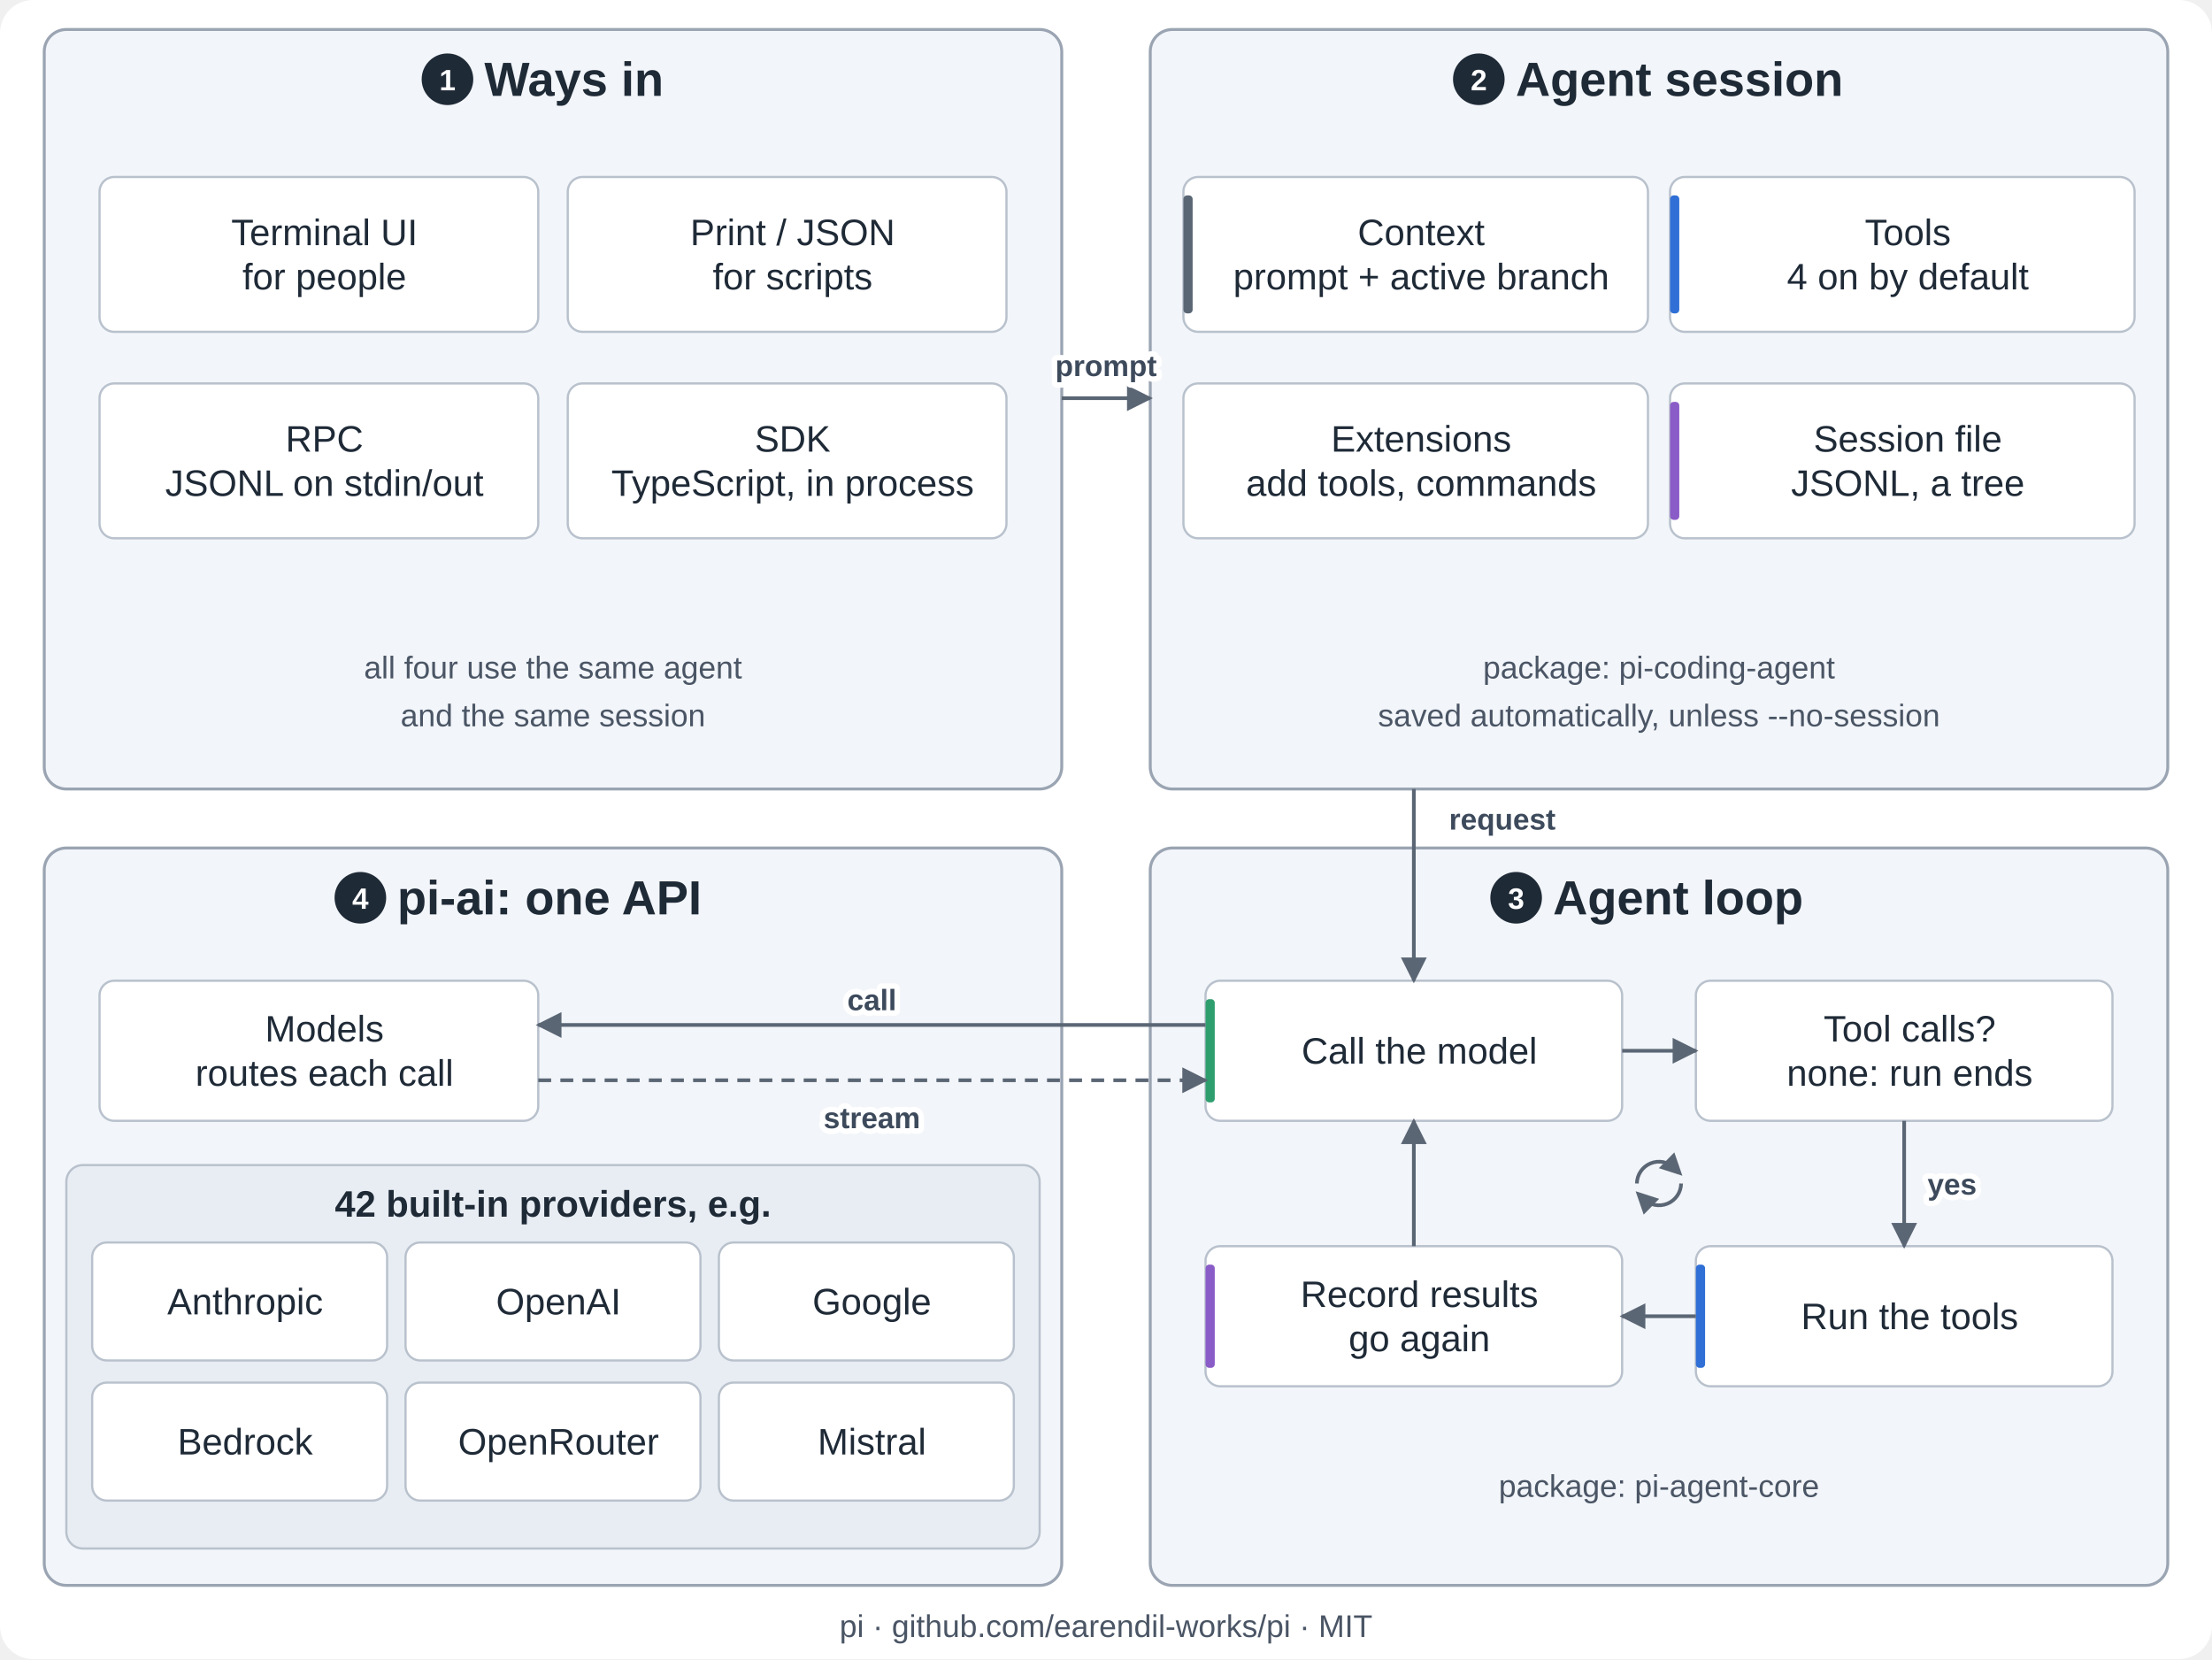
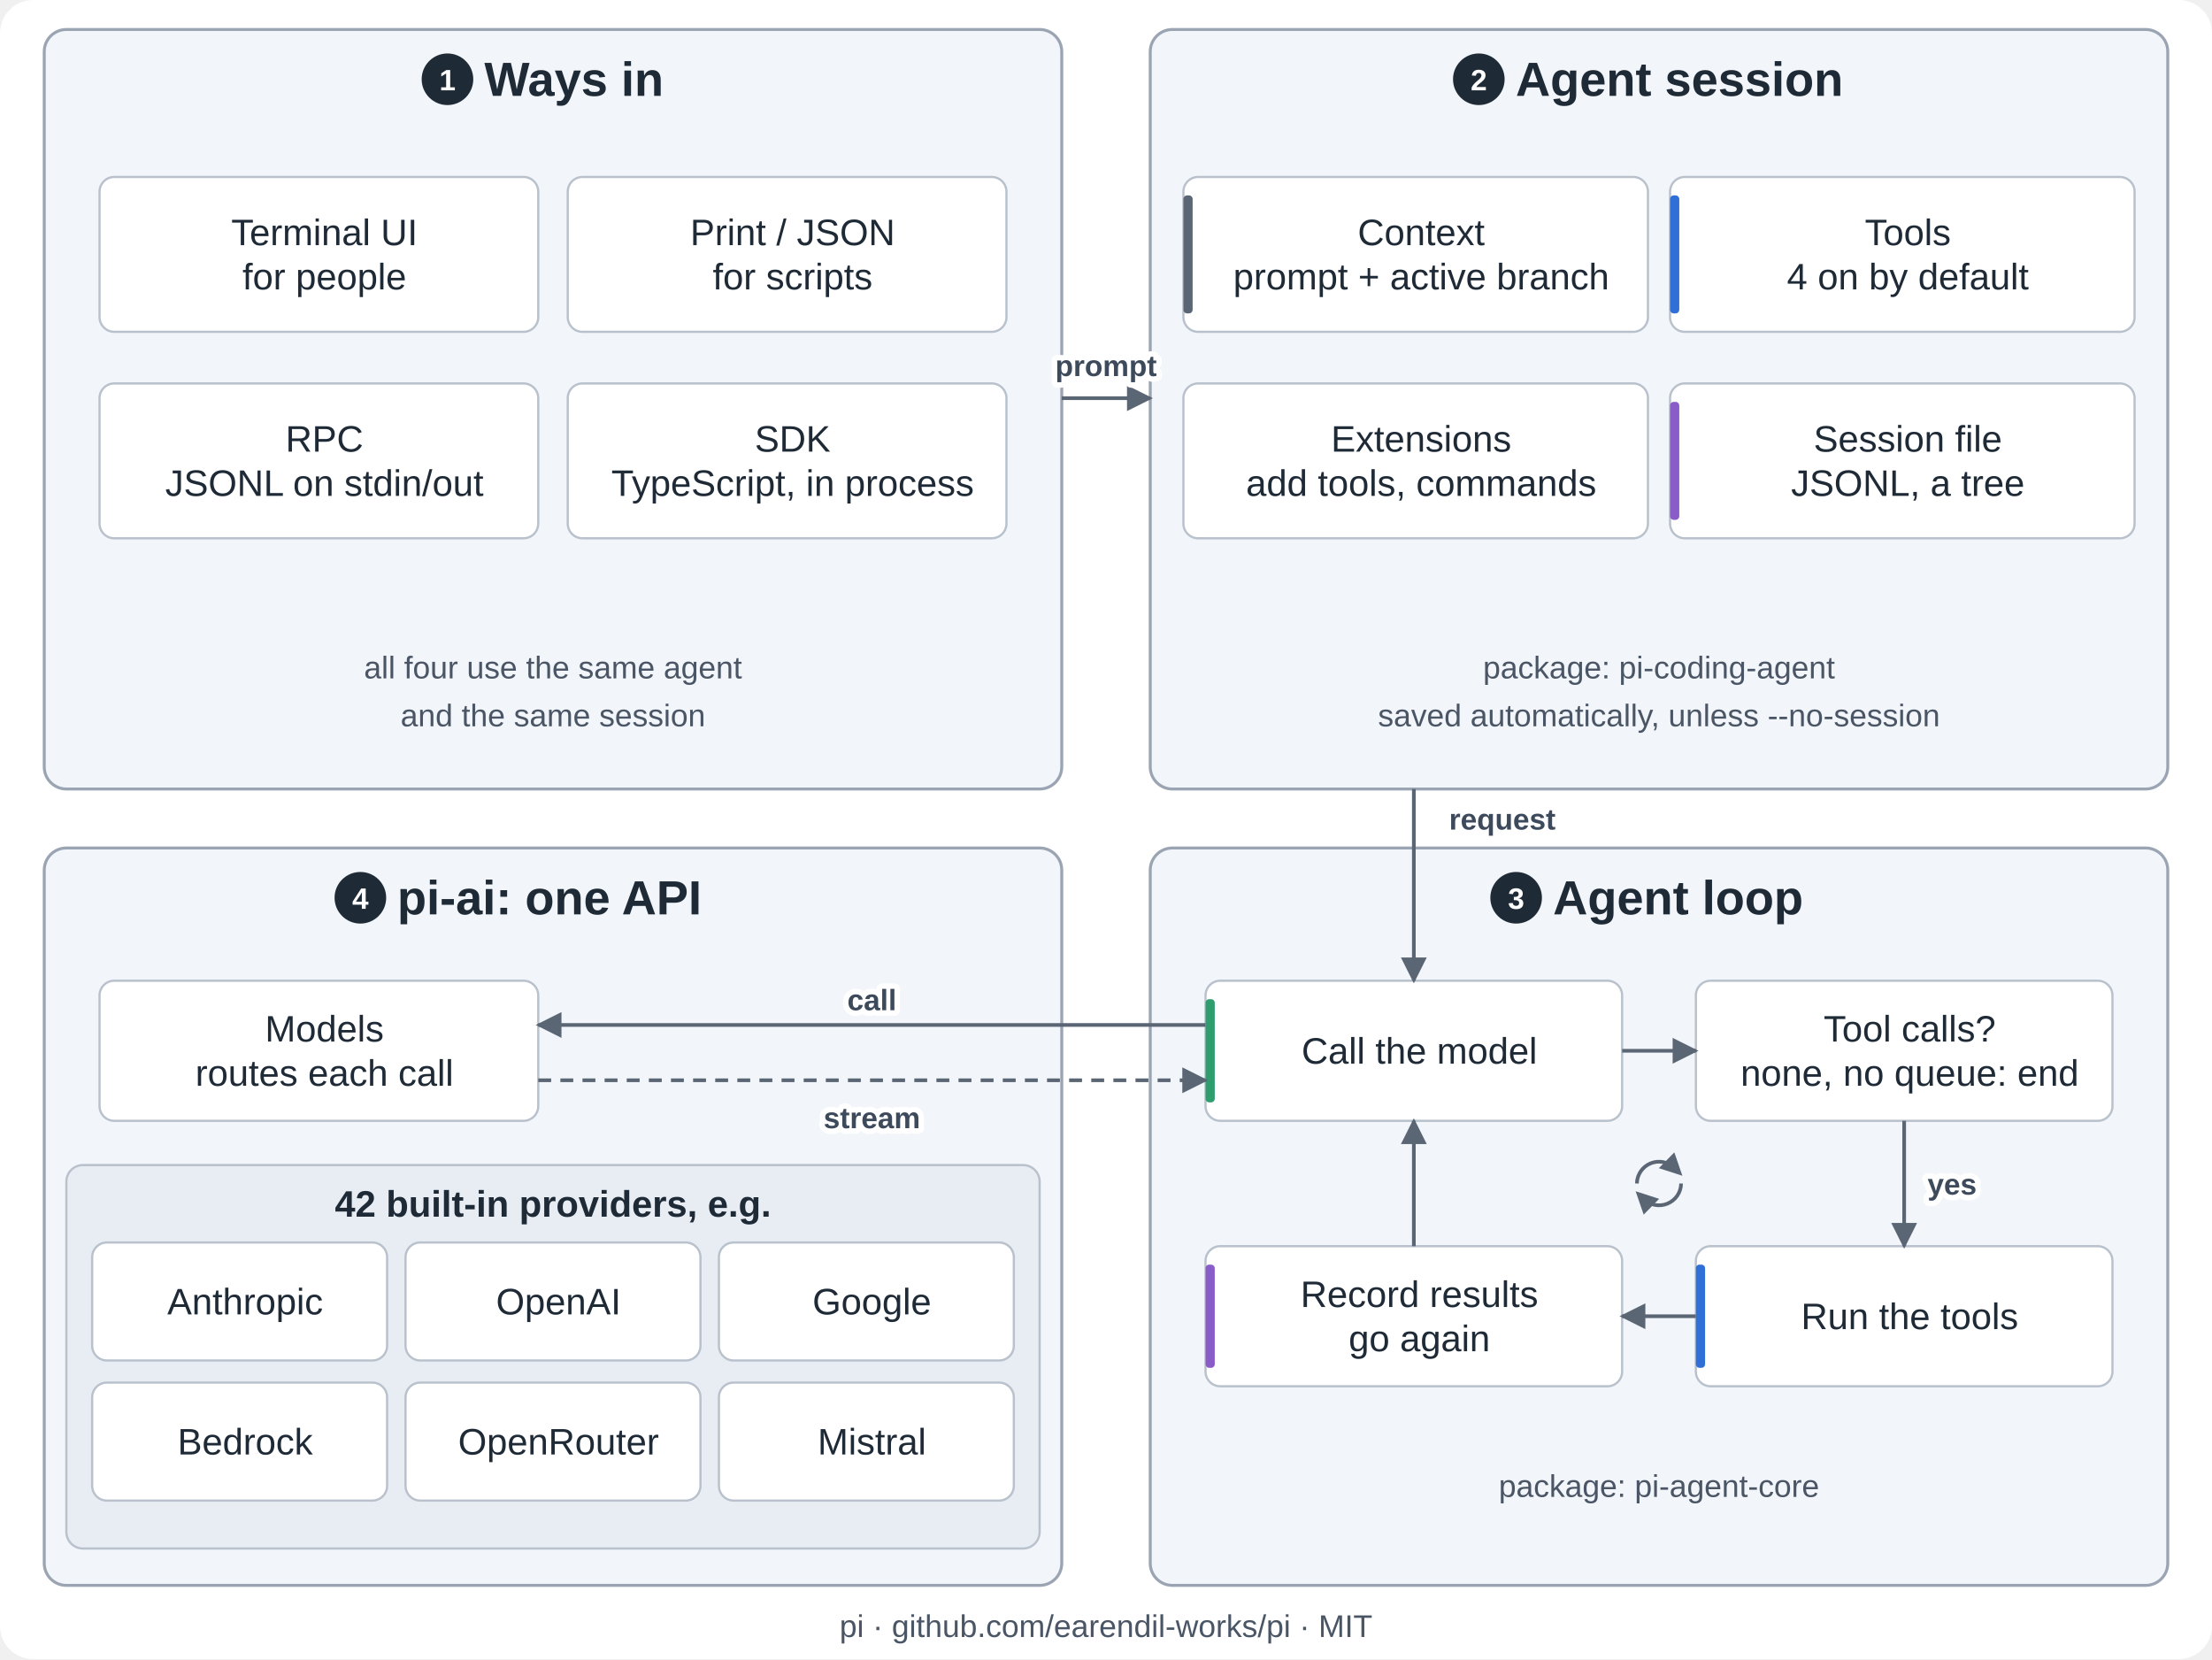
<svg xmlns="http://www.w3.org/2000/svg" viewBox="0 0 1200 900" width="1200" height="900" role="img" aria-labelledby="t d">
  <defs>
    <marker id="arr" viewBox="0 0 10 10" refX="9" refY="5" markerWidth="7" markerHeight="7" orient="auto">
      <path d="M0 0L10 5L0 10z" fill="#5b6675" />
    </marker>
    <marker id="ca" viewBox="0 0 10 10" refX="5" refY="5" markerWidth="6" markerHeight="6" orient="auto">
      <path d="M0 0L10 5L0 10z" fill="#5b6675" />
    </marker>
  </defs>
  <style>
text{font-family:-apple-system,"Helvetica Neue",Arial,"PingFang SC",sans-serif;fill:#1f2a37}
.gt{font-size:26px;font-weight:700}
.st{font-size:20px;font-weight:700}
.ag{font-size:20px}
.q{font-size:18px;fill:#3d4a5c}
.lb{font-size:17px;fill:#4a5565}
.al{font-size:16px;font-weight:600;fill:#3d4a5c;paint-order:stroke;stroke:#ffffff;stroke-width:6px;stroke-linejoin:round}
.grp{fill:#f2f5f9;stroke:#9aa4b2;stroke-width:1.6}
.sub{fill:#e8edf3;stroke:#b8c1cc;stroke-width:1.2}
.agent{fill:#ffffff;stroke:#b8c1cc;stroke-width:1.2}
.human{fill:#d6e6fb;stroke:#9cbbe6;stroke-width:1.2}
.front{fill:#dcf0e0;stroke:#9ccfa8;stroke-width:1.2}
.flow{stroke:#5b6675;stroke-width:2;fill:none;marker-end:url(#arr)}
.back{stroke-dasharray:7 5}
.cyc{stroke:#5b6675;stroke-width:2;fill:none;marker-end:url(#ca)}
.num{fill:#1f2a37}
.numt{font-size:16px;font-weight:700;fill:#ffffff}
</style>
  <rect width="1200" height="900" rx="18" fill="#ffffff" />
  <rect x="24" y="16" width="552" height="412" rx="12" class="grp" />
  <circle cx="242.75" cy="43" r="14" class="num" />
  <text x="242.75" y="49" class="numt" text-anchor="middle">1</text>
  <text x="262.75" y="52" class="gt" text-anchor="start">Ways in</text>
  <rect x="54" y="96" width="238" height="84" rx="8" class="agent" />
  <text x="176.0" y="133.0" class="ag" text-anchor="middle">Terminal UI</text>
  <text x="176.0" y="157.0" class="ag" text-anchor="middle">for people</text>
  <rect x="308" y="96" width="238" height="84" rx="8" class="agent" />
  <text x="430.0" y="133.0" class="ag" text-anchor="middle">Print / JSON</text>
  <text x="430.0" y="157.0" class="ag" text-anchor="middle">for scripts</text>
  <rect x="54" y="208" width="238" height="84" rx="8" class="agent" />
  <text x="176.0" y="245.0" class="ag" text-anchor="middle">RPC</text>
  <text x="176.0" y="269.0" class="ag" text-anchor="middle">JSONL on stdin/out</text>
  <rect x="308" y="208" width="238" height="84" rx="8" class="agent" />
  <text x="430.0" y="245.0" class="ag" text-anchor="middle">SDK</text>
  <text x="430.0" y="269.0" class="ag" text-anchor="middle">TypeScript, in process</text>
  <text x="300.0" y="368" class="lb" text-anchor="middle">all four use the same agent</text>
  <text x="300.0" y="394" class="lb" text-anchor="middle">and the same session</text>
  <rect x="624" y="16" width="552" height="412" rx="12" class="grp" />
  <circle cx="802.25" cy="43" r="14" class="num" />
  <text x="802.25" y="49" class="numt" text-anchor="middle">2</text>
  <text x="822.25" y="52" class="gt" text-anchor="start">Agent session</text>
  <rect x="642" y="96" width="252" height="84" rx="8" class="agent" />
  <rect x="642" y="106" width="5" height="64" rx="2" fill="#5b6675" />
  <text x="771.0" y="133.0" class="ag" text-anchor="middle">Context</text>
  <text x="771.0" y="157.0" class="ag" text-anchor="middle">prompt + active branch</text>
  <rect x="906" y="96" width="252" height="84" rx="8" class="agent" />
  <rect x="906" y="106" width="5" height="64" rx="2" fill="#2f6fd6" />
  <text x="1035.0" y="133.0" class="ag" text-anchor="middle">Tools</text>
  <text x="1035.0" y="157.0" class="ag" text-anchor="middle">4 on by default</text>
  <rect x="642" y="208" width="252" height="84" rx="8" class="agent" />
  <text x="771.0" y="245.0" class="ag" text-anchor="middle">Extensions</text>
  <text x="771.0" y="269.0" class="ag" text-anchor="middle">add tools, commands</text>
  <rect x="906" y="208" width="252" height="84" rx="8" class="agent" />
  <rect x="906" y="218" width="5" height="64" rx="2" fill="#8a5cc7" />
  <text x="1035.0" y="245.0" class="ag" text-anchor="middle">Session file</text>
  <text x="1035.0" y="269.0" class="ag" text-anchor="middle">JSONL, a tree</text>
  <text x="900.0" y="368" class="lb" text-anchor="middle">package: pi-coding-agent</text>
  <text x="900.0" y="394" class="lb" text-anchor="middle">saved automatically, unless --no-session</text>
  <rect x="624" y="460" width="552" height="400" rx="12" class="grp" />
  <circle cx="822.5" cy="487" r="14" class="num" />
  <text x="822.5" y="493" class="numt" text-anchor="middle">3</text>
  <text x="842.5" y="496" class="gt" text-anchor="start">Agent loop</text>
  <rect x="654" y="532" width="226" height="76" rx="8" class="agent" />
  <rect x="654" y="542" width="5" height="56" rx="2" fill="#2f9e6e" />
  <text x="770.0" y="577.0" class="ag" text-anchor="middle">Call the model</text>
  <rect x="920" y="532" width="226" height="76" rx="8" class="agent" />
  <text x="1036.0" y="565.0" class="ag" text-anchor="middle">Tool calls?</text>
-   <text x="1036.0" y="589.0" class="ag" text-anchor="middle">none: run ends</text>
+   <text x="1036.0" y="589.0" class="ag" text-anchor="middle">none, no queue: end</text>
  <rect x="920" y="676" width="226" height="76" rx="8" class="agent" />
  <rect x="920" y="686" width="5" height="56" rx="2" fill="#2f6fd6" />
  <text x="1036.0" y="721.0" class="ag" text-anchor="middle">Run the tools</text>
  <rect x="654" y="676" width="226" height="76" rx="8" class="agent" />
  <rect x="654" y="686" width="5" height="56" rx="2" fill="#8a5cc7" />
  <text x="770.0" y="709.0" class="ag" text-anchor="middle">Record results</text>
  <text x="770.0" y="733.0" class="ag" text-anchor="middle">go again</text>
  <path d="M880 570.0H920" class="flow" />
  <path d="M1033.0 608V676" class="flow" />
  <text x="1059.0" y="648" class="al" text-anchor="middle">yes</text>
  <path d="M920 714.0H880" class="flow" />
  <path d="M767.0 676V608" class="flow" />
  <path d="M888.0 642 A12 12 0 0 1 908.4 633.6" class="cyc" />
  <path d="M912.0 642 A12 12 0 0 1 891.6 650.4" class="cyc" />
  <text x="900.0" y="812" class="lb" text-anchor="middle">package: pi-agent-core</text>
  <rect x="24" y="460" width="552" height="400" rx="12" class="grp" />
  <circle cx="195.5" cy="487" r="14" class="num" />
  <text x="195.5" y="493" class="numt" text-anchor="middle">4</text>
  <text x="215.5" y="496" class="gt" text-anchor="start">pi-ai: one API</text>
  <rect x="54" y="532" width="238" height="76" rx="8" class="agent" />
  <text x="176.0" y="565.0" class="ag" text-anchor="middle">Models</text>
  <text x="176.0" y="589.0" class="ag" text-anchor="middle">routes each call</text>
  <rect x="36" y="632" width="528" height="208" rx="9" class="sub" />
  <text x="300.0" y="660" class="st" text-anchor="middle">42 built-in providers, e.g.</text>
  <rect x="50" y="674" width="160" height="64" rx="8" class="agent" />
  <text x="133.0" y="713.0" class="ag" text-anchor="middle">Anthropic</text>
  <rect x="220" y="674" width="160" height="64" rx="8" class="agent" />
  <text x="303.0" y="713.0" class="ag" text-anchor="middle">OpenAI</text>
  <rect x="390" y="674" width="160" height="64" rx="8" class="agent" />
  <text x="473.0" y="713.0" class="ag" text-anchor="middle">Google</text>
  <rect x="50" y="750" width="160" height="64" rx="8" class="agent" />
  <text x="133.0" y="789.0" class="ag" text-anchor="middle">Bedrock</text>
  <rect x="220" y="750" width="160" height="64" rx="8" class="agent" />
  <text x="303.0" y="789.0" class="ag" text-anchor="middle">OpenRouter</text>
  <rect x="390" y="750" width="160" height="64" rx="8" class="agent" />
  <text x="473.0" y="789.0" class="ag" text-anchor="middle">Mistral</text>
  <path d="M576 216H624" class="flow" />
  <text x="600" y="204" class="al" text-anchor="middle">prompt</text>
  <path d="M767.0 428V532" class="flow" />
  <text x="815.0" y="450" class="al" text-anchor="middle">request</text>
  <path d="M654 556H292" class="flow" />
  <text x="473.0" y="548" class="al" text-anchor="middle">call</text>
  <path d="M292 586H654" class="flow back" />
  <text x="473.0" y="612" class="al" text-anchor="middle">stream</text>
  <text x="600" y="888" class="lb" text-anchor="middle">pi · github.com/earendil-works/pi · MIT</text>
</svg>
